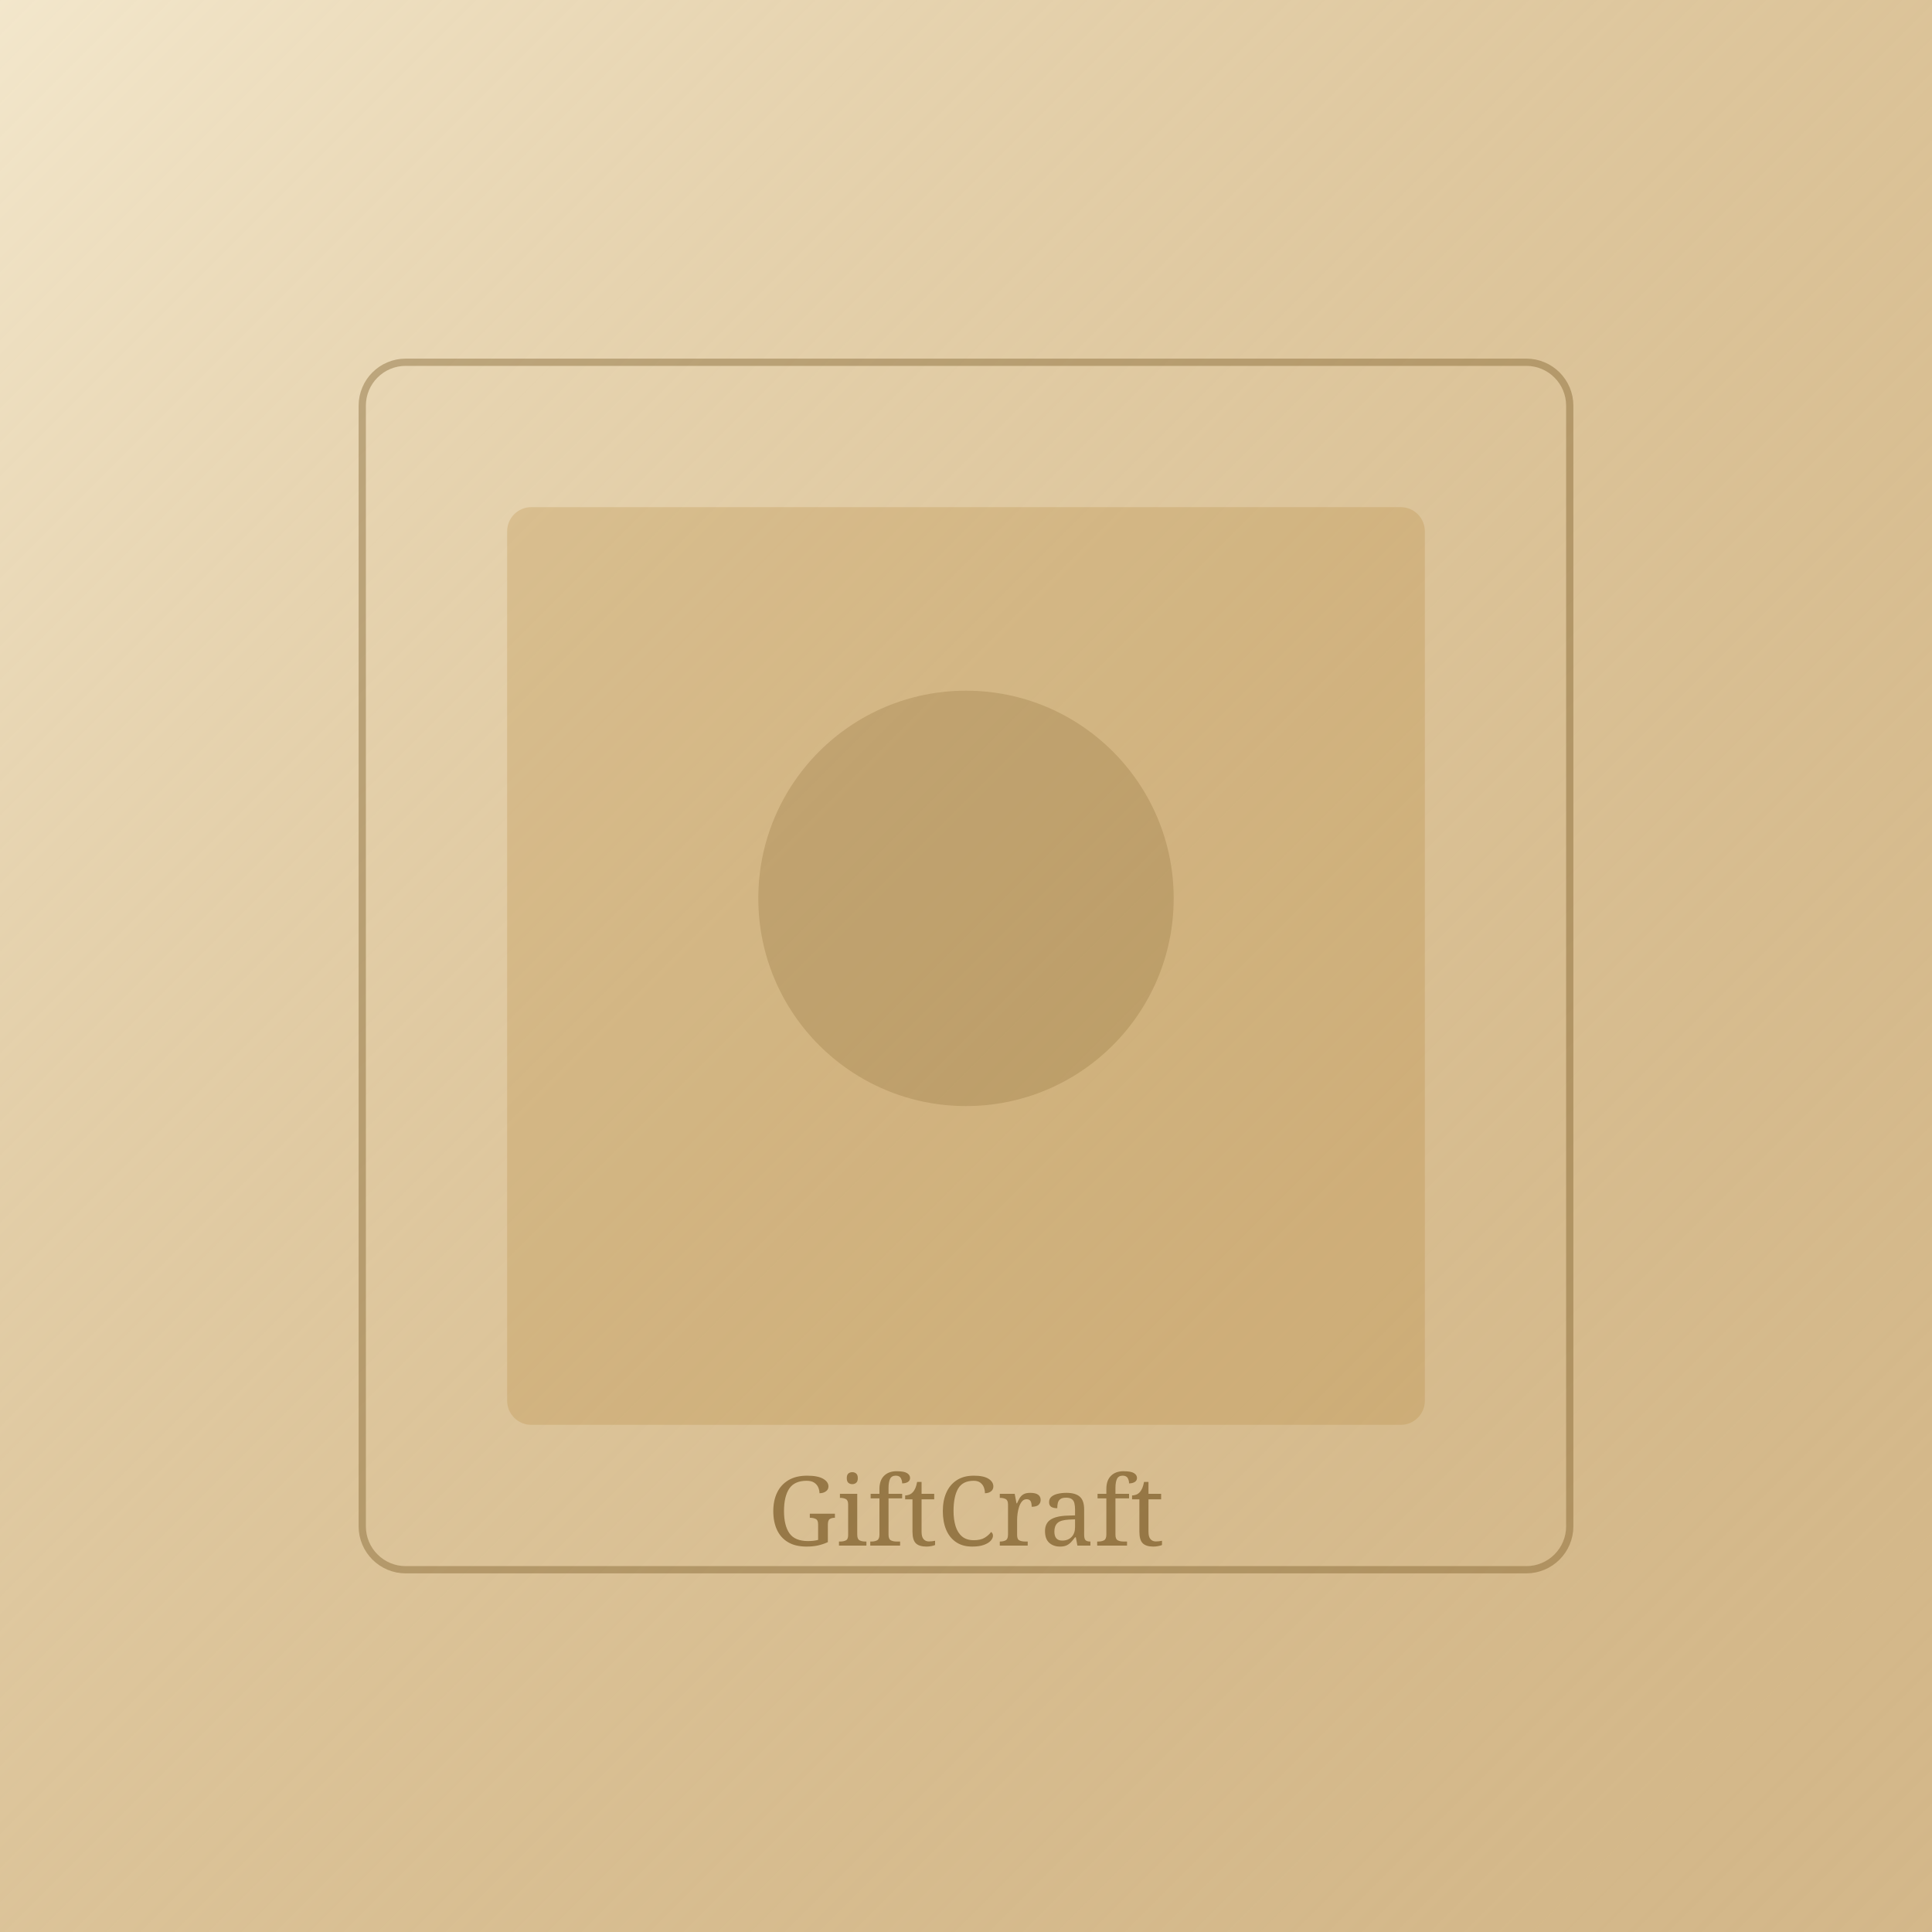
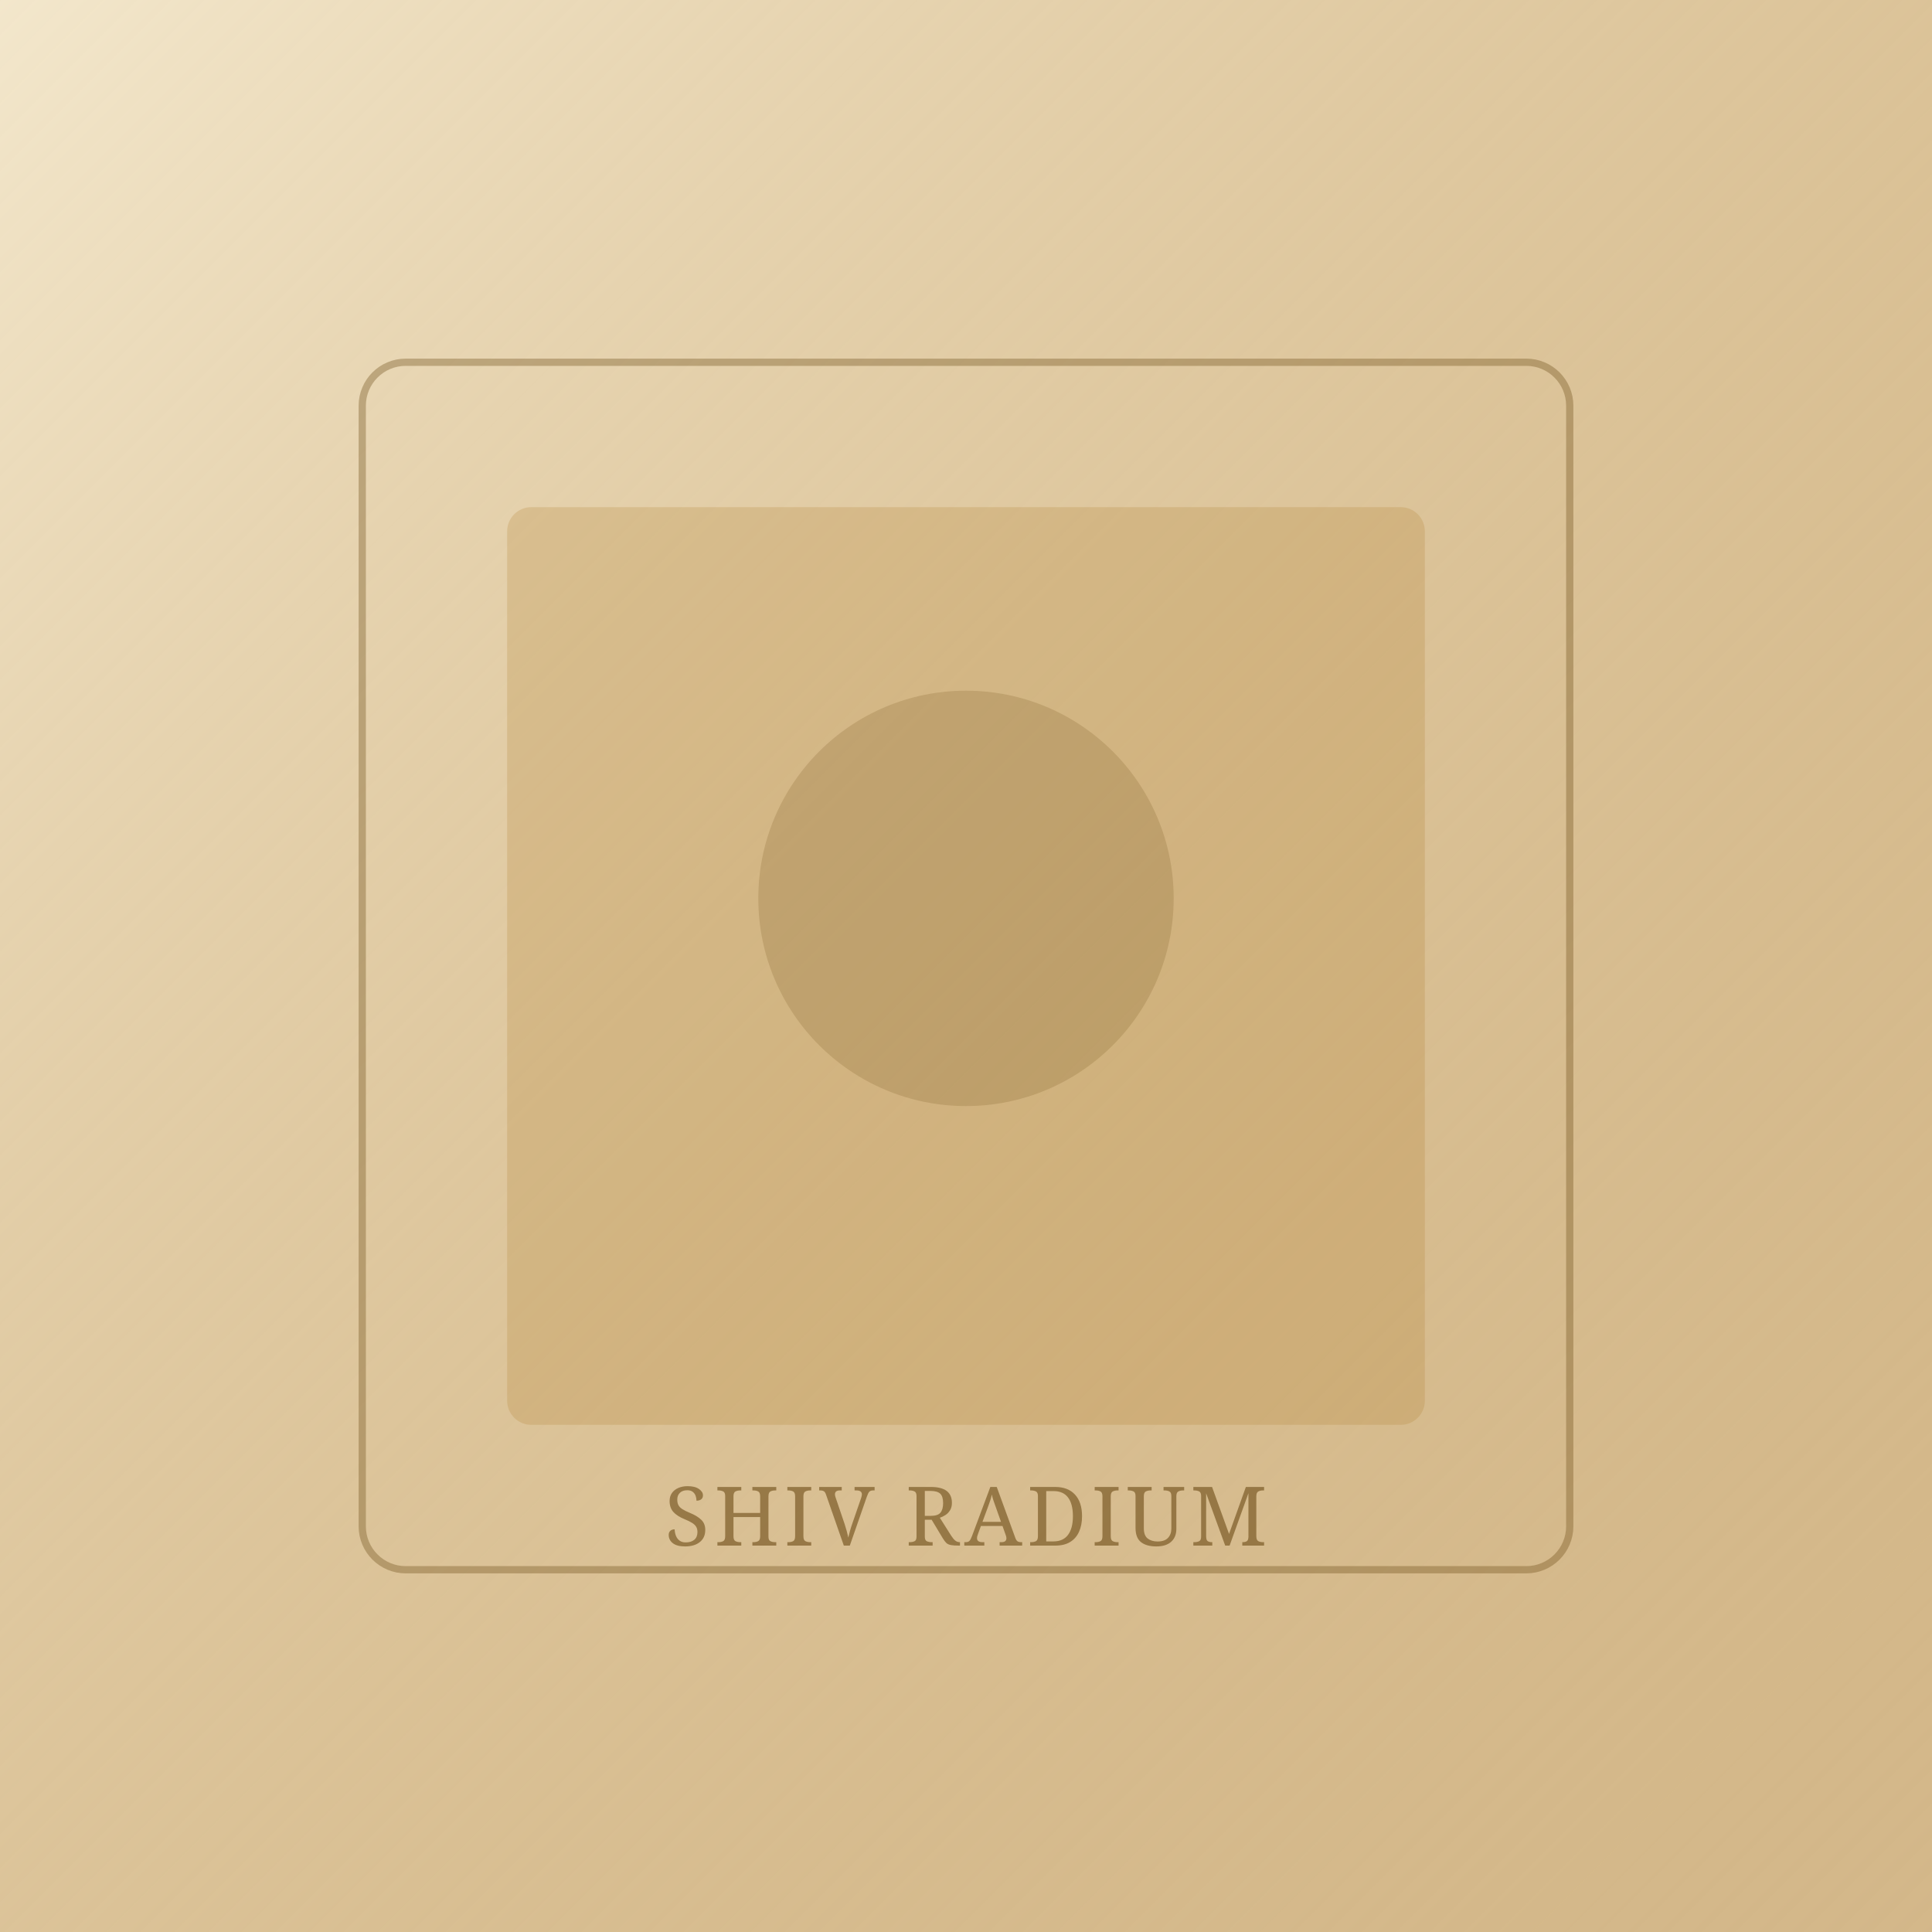
<svg xmlns="http://www.w3.org/2000/svg" viewBox="0 0 800 800" role="img" aria-label="hamper placeholder">
  <defs>
    <linearGradient id="g" x1="0" y1="0" x2="1" y2="1">
      <stop offset="0" stop-color="#F3E7CC" />
      <stop offset="1" stop-color="#B07D2A" stop-opacity="0.55" />
    </linearGradient>
  </defs>
  <rect width="800" height="800" fill="url(#g)" />
  <rect x="150" y="150" width="500" height="500" rx="18" fill="none" stroke="#6B4A14" stroke-opacity="0.35" stroke-width="3" />
  <rect x="210" y="210" width="380" height="380" rx="10" fill="#B07D2A" fill-opacity="0.22" />
  <circle cx="400" cy="372" r="86" fill="#6B4A14" fill-opacity="0.18" />
-   <text x="400" y="640" font-family="Georgia, serif" font-size="40" fill="#6B4A14" fill-opacity="0.6" text-anchor="middle">GiftCraft</text>
+   <text x="400" y="640" font-family="Georgia, serif" font-size="34" letter-spacing="2" fill="#6B4A14" fill-opacity="0.6" text-anchor="middle">SHIV RADIUM</text>
</svg>
